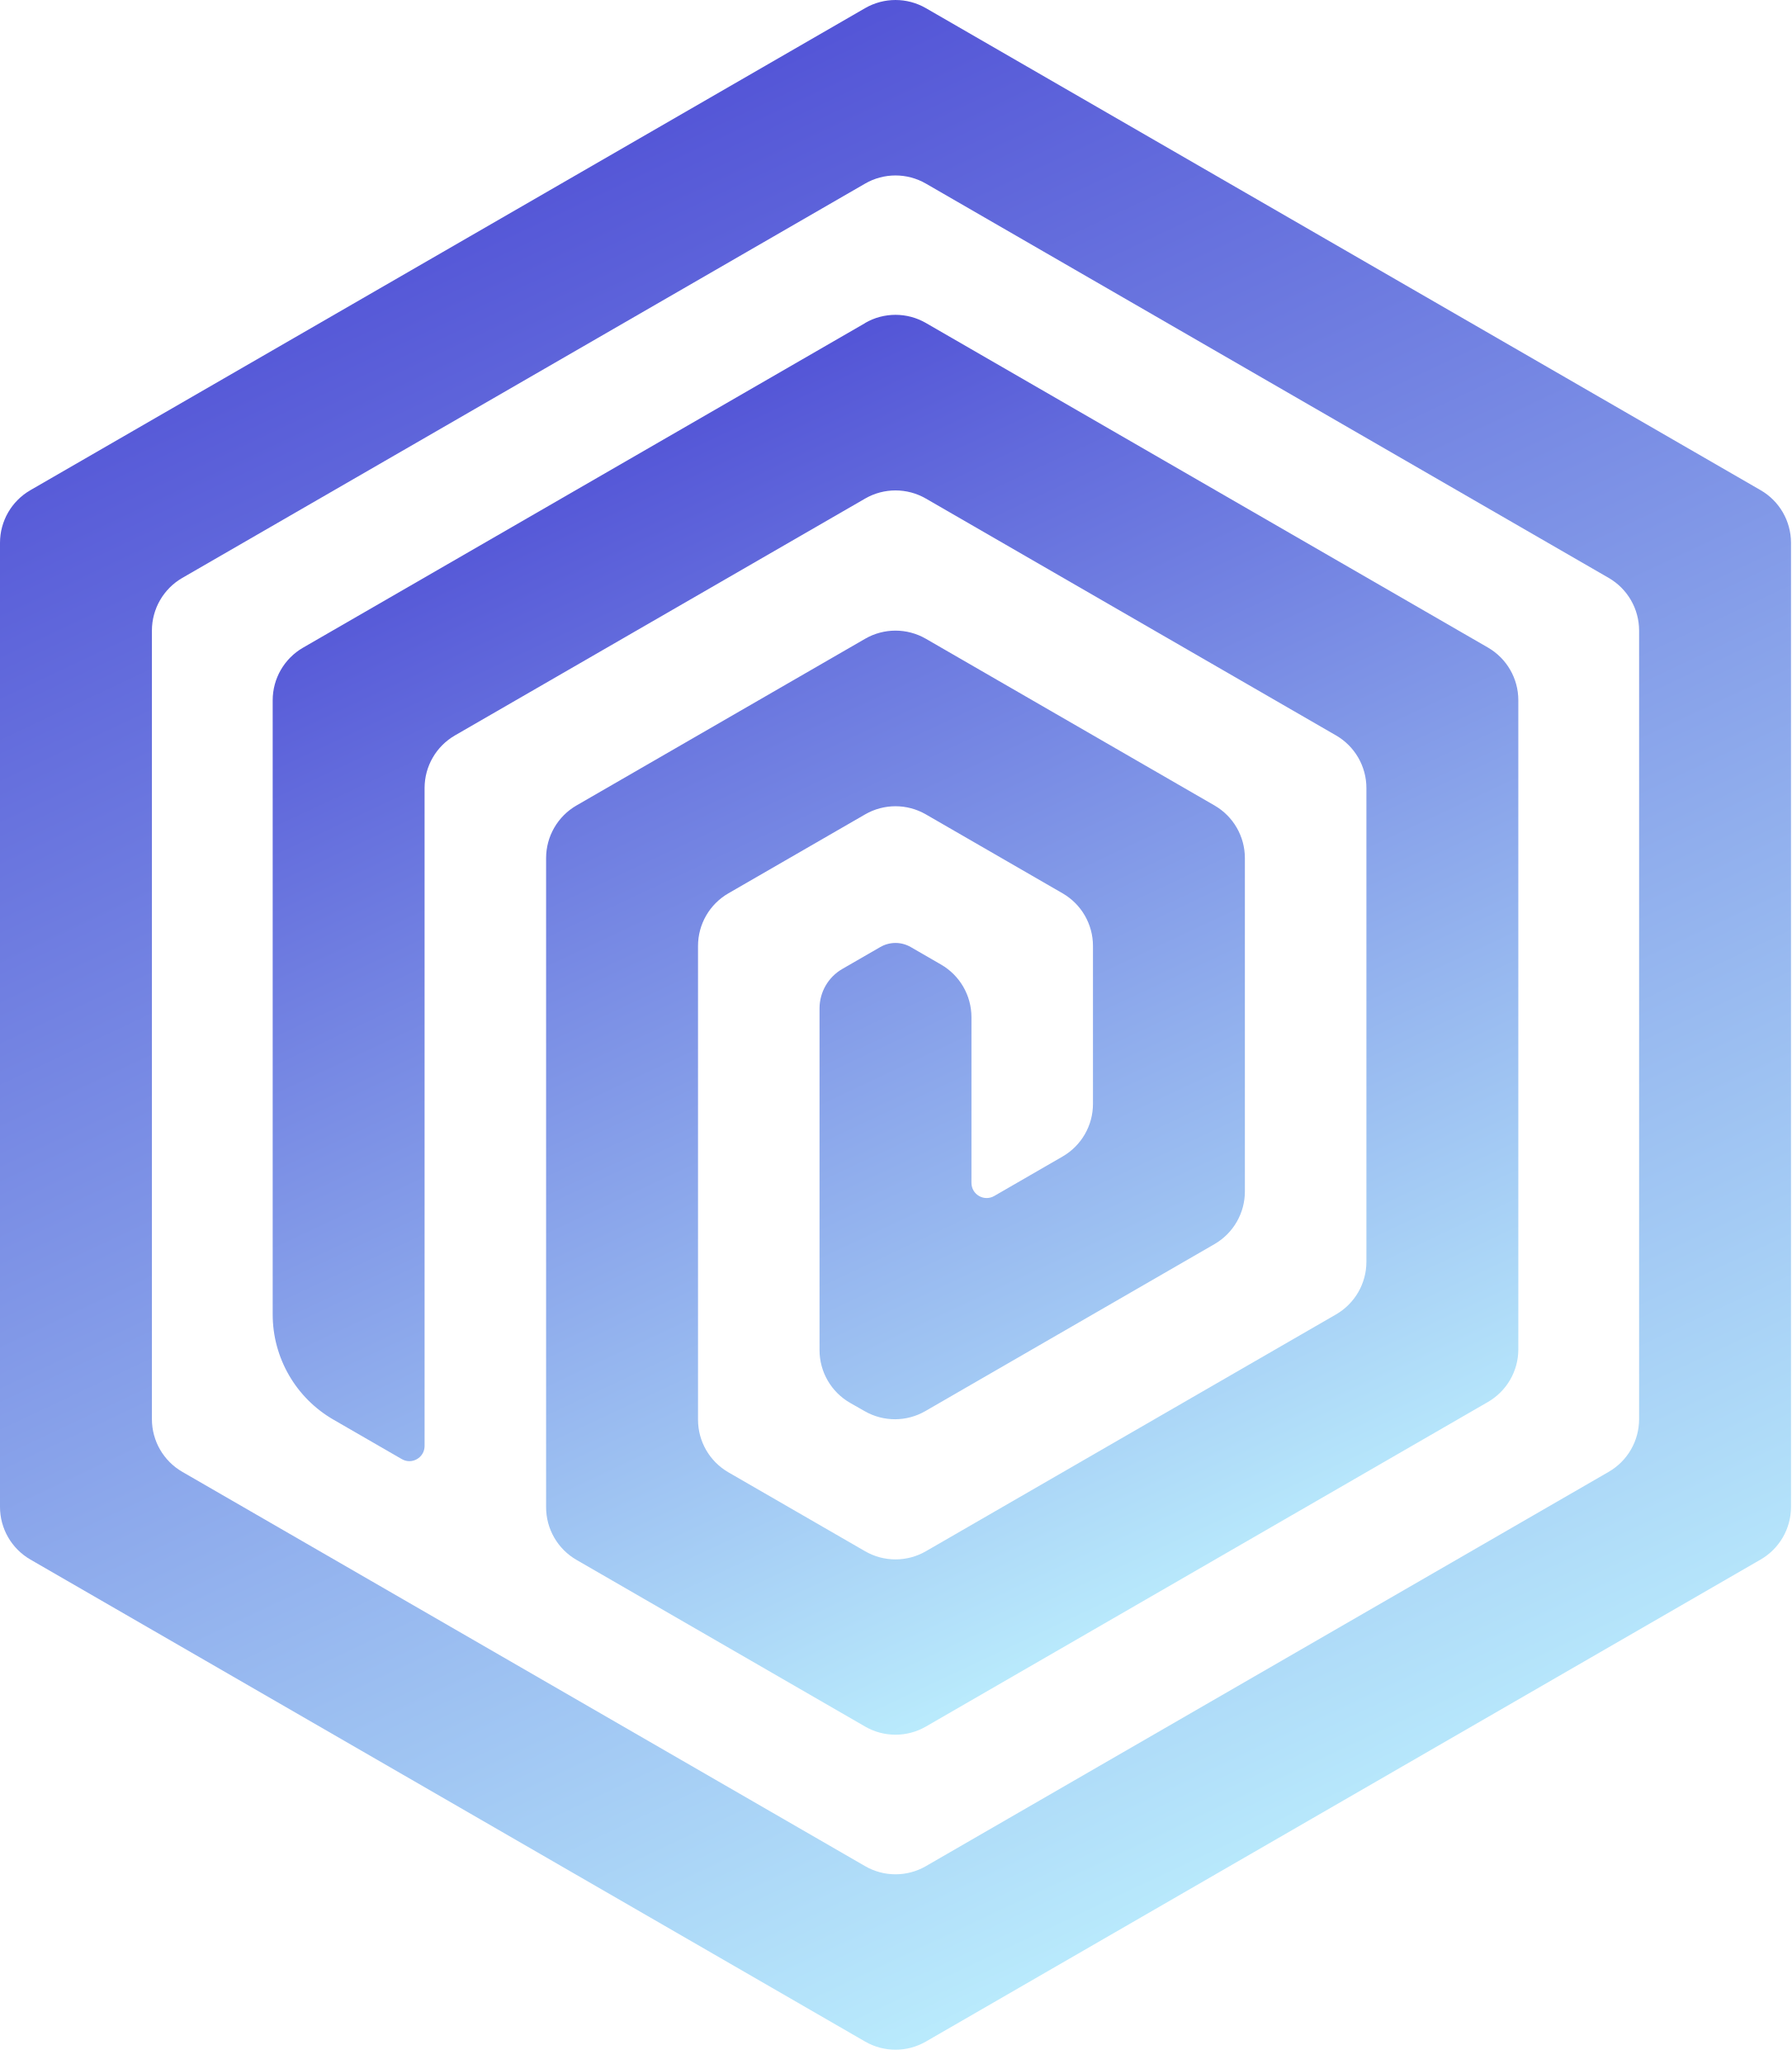
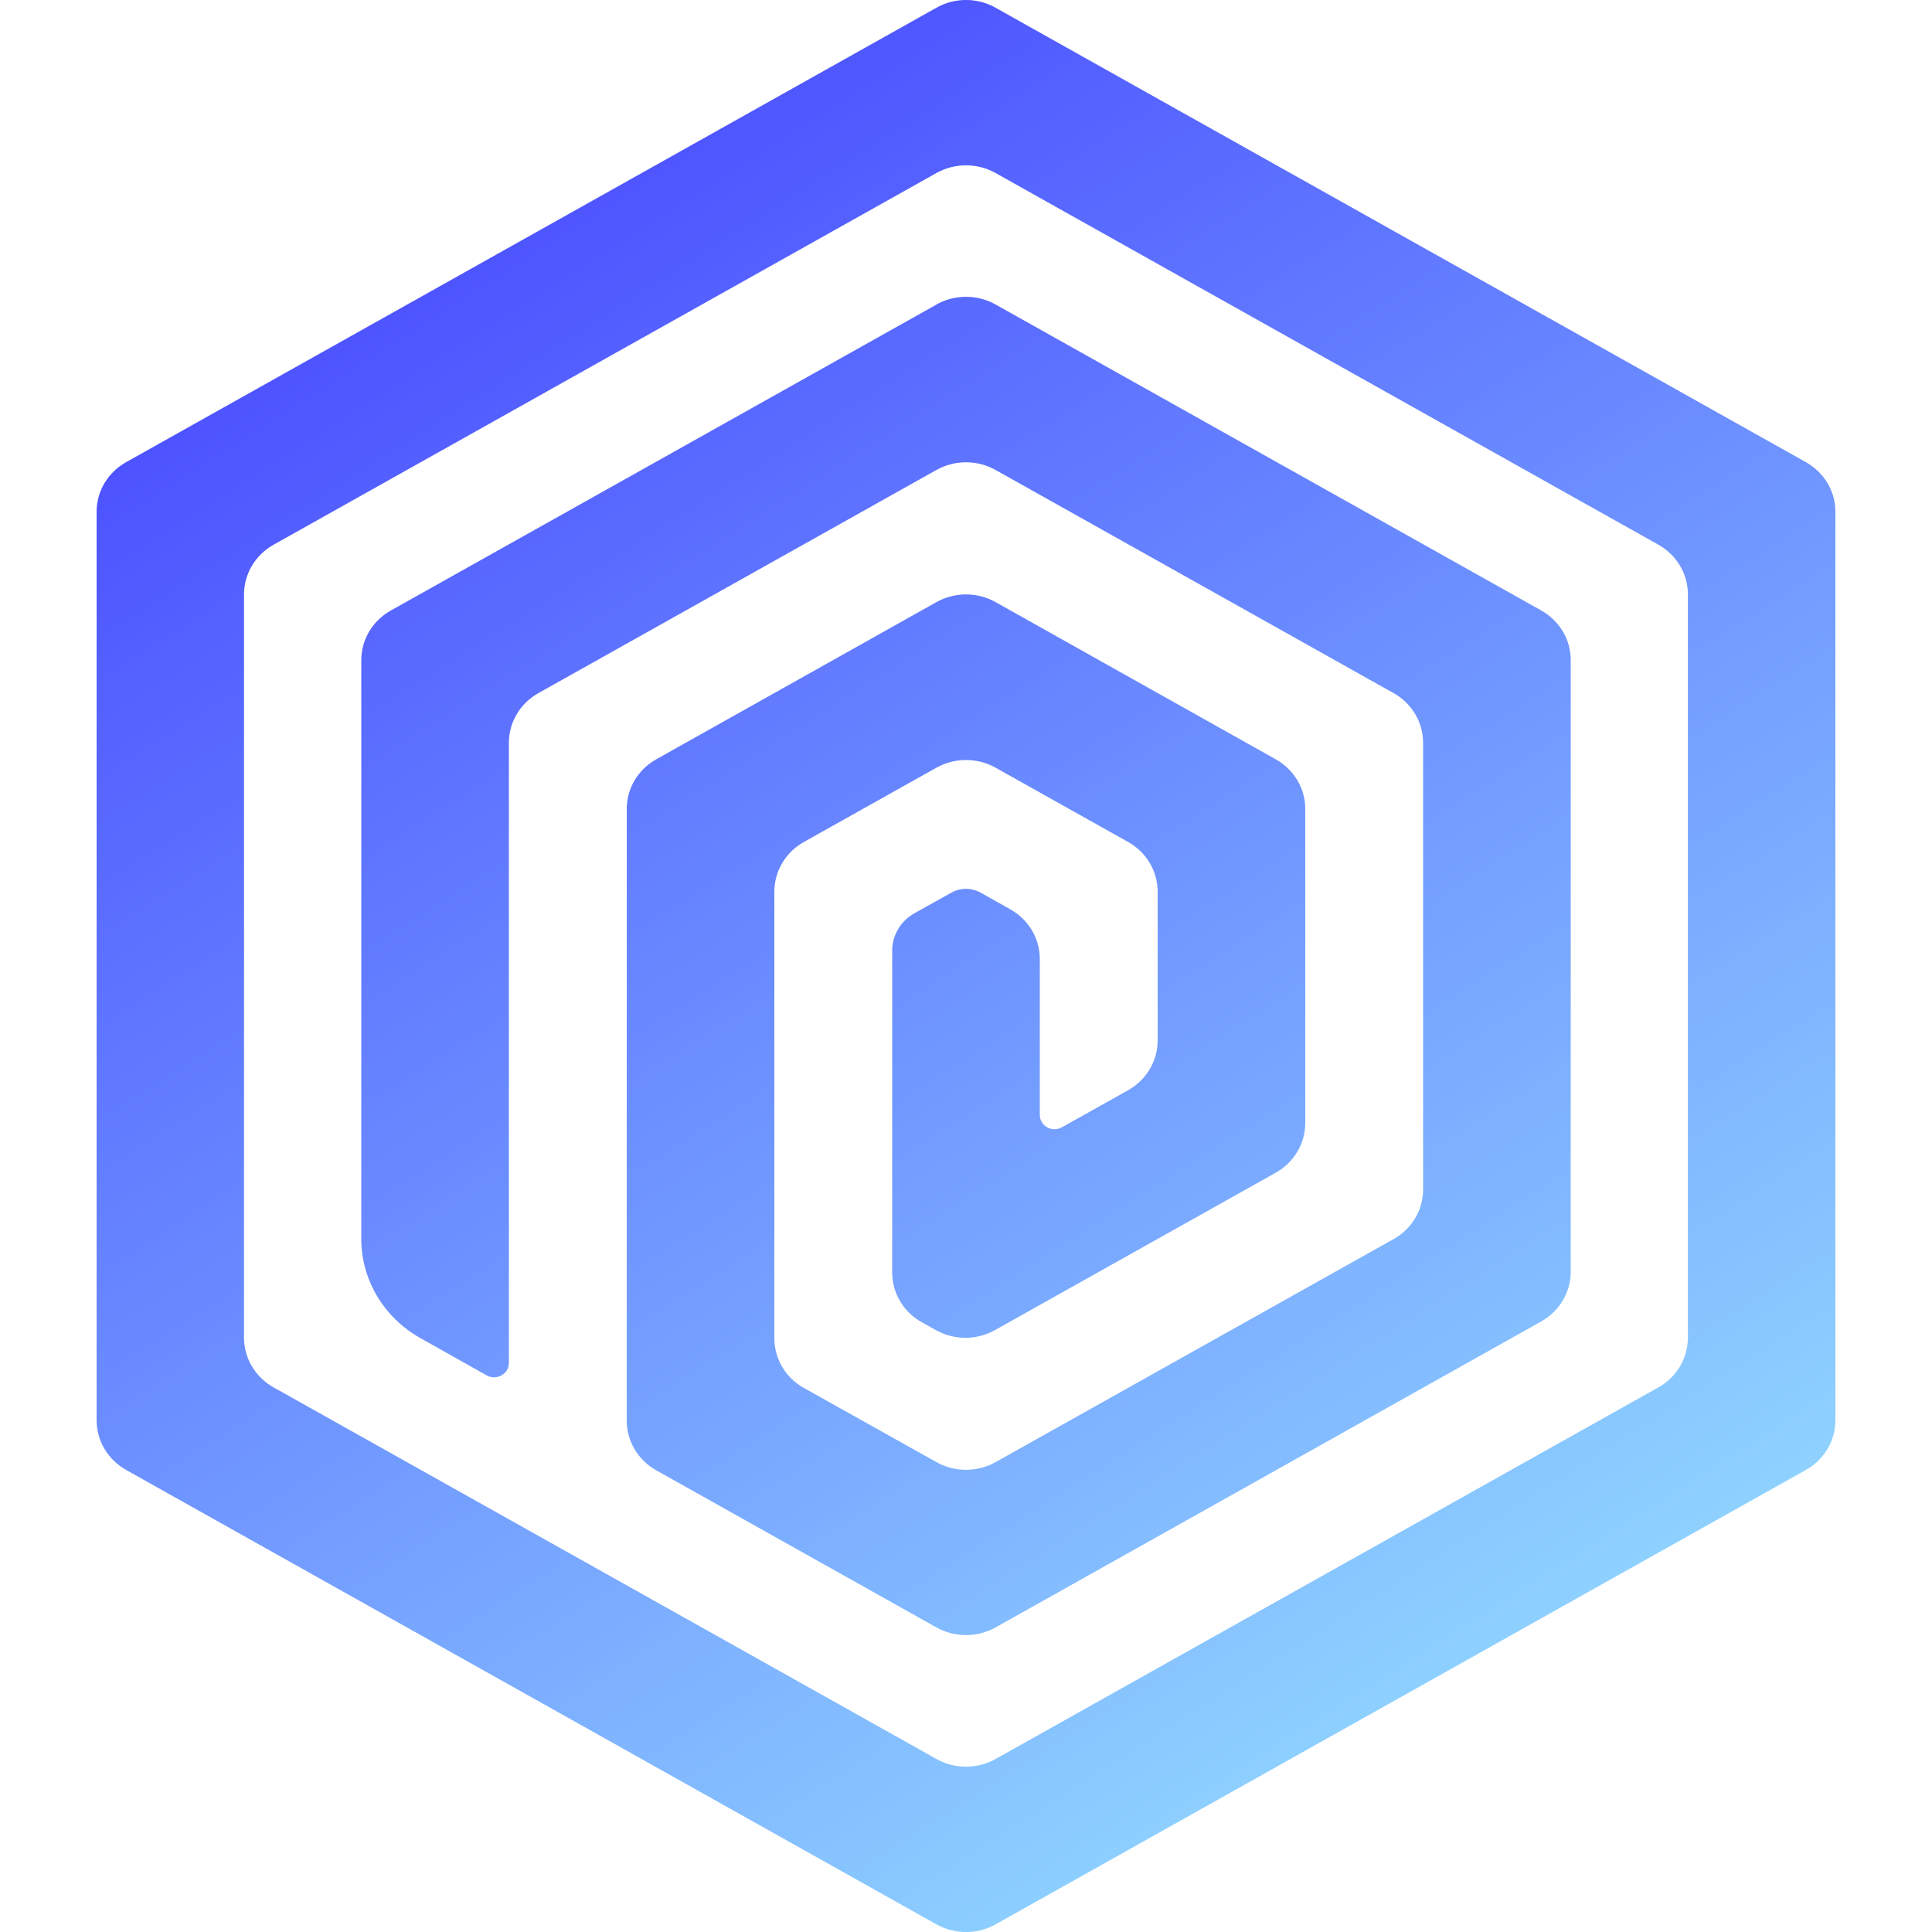
- <svg xmlns="http://www.w3.org/2000/svg" width="125" height="144" viewBox="0 0 125 144" fill="none">
-   <path d="M60.37 142.435L2.12 108.805C0.808 108.047 0 106.648 0 105.132V37.872C0 36.356 0.808 34.956 2.12 34.199L60.37 0.568C61.682 -0.189 63.298 -0.189 64.61 0.568L122.86 34.199C124.172 34.956 124.98 36.356 124.98 37.872V105.132C124.98 106.648 124.172 108.047 122.86 108.805L64.61 142.435C63.298 143.193 61.682 143.193 60.37 142.435ZM12.721 102.686L60.37 130.197C61.682 130.955 63.298 130.955 64.61 130.197L112.259 102.686C113.571 101.928 114.38 100.529 114.38 99.013V43.993C114.38 42.478 113.571 41.078 112.259 40.32L64.61 12.809C63.298 12.052 61.682 12.052 60.37 12.809L12.721 40.32C11.409 41.078 10.601 42.478 10.601 43.993V99.013C10.601 100.529 11.409 101.928 12.721 102.686Z" fill="url(#paint0_linear_1401_1105)" />
-   <path d="M60.37 22.541L21.148 45.186C19.836 45.944 19.028 47.343 19.028 48.859V91.701C19.028 94.73 20.644 97.531 23.268 99.045L28.038 101.798C28.746 102.206 29.628 101.697 29.628 100.881V54.981C29.628 53.465 30.436 52.066 31.748 51.308L60.37 34.784C61.681 34.026 63.298 34.026 64.61 34.784L93.231 51.308C94.543 52.066 95.351 53.465 95.351 54.981V88.031C95.351 89.547 94.543 90.946 93.231 91.704L64.61 108.227C63.298 108.985 61.681 108.985 60.37 108.227L50.829 102.72C49.517 101.962 48.709 100.563 48.709 99.047V65.998C48.709 64.482 49.517 63.082 50.829 62.325L60.37 56.818C61.681 56.06 63.298 56.06 64.61 56.818L74.15 62.325C75.462 63.082 76.27 64.482 76.27 65.998V77.014C76.27 78.53 75.462 79.929 74.15 80.687L69.38 83.441C68.672 83.849 67.79 83.34 67.79 82.524V75.747V70.969C67.79 69.453 66.982 68.054 65.67 67.296L63.55 66.072C62.892 65.693 62.087 65.693 61.43 66.072L58.779 67.601C57.796 68.168 57.189 69.22 57.189 70.354V71.502V94.195C57.189 95.716 58.006 97.121 59.325 97.876L60.348 98.459C61.657 99.206 63.266 99.204 64.573 98.448L84.751 86.798C86.063 86.04 86.871 84.641 86.871 83.125V59.868C86.871 58.352 86.063 56.953 84.751 56.195L64.61 44.566C63.298 43.808 61.681 43.808 60.37 44.566L40.229 56.195C38.917 56.953 38.108 58.352 38.108 59.868V105.156C38.108 106.672 38.917 108.071 40.229 108.829L60.37 120.458C61.681 121.216 63.298 121.216 64.61 120.458L103.832 97.812C105.143 97.054 105.952 95.655 105.952 94.139V48.851C105.952 47.335 105.143 45.936 103.832 45.178L64.61 22.533C63.298 21.775 61.681 21.775 60.37 22.533V22.541Z" fill="url(#paint1_linear_1401_1105)" />
+ <svg xmlns="http://www.w3.org/2000/svg" width="20" height="20" viewBox="0 0 20 20" fill="none">
+   <path d="M9.694 0.08C9.883 -0.027 10.117 -0.027 10.306 0.08L18.694 4.784C18.883 4.89 19 5.085 19 5.297V14.704C19 14.915 18.883 15.111 18.694 15.217L10.306 19.921C10.117 20.027 9.883 20.027 9.694 19.921L1.306 15.217C1.117 15.111 1 14.915 1 14.704V5.297C1 5.085 1.117 4.89 1.306 4.784L9.694 0.08ZM10.306 1.791C10.117 1.685 9.883 1.685 9.694 1.791L2.832 5.639C2.643 5.745 2.526 5.941 2.526 6.153V13.848C2.526 14.06 2.643 14.256 2.832 14.362L9.694 18.209C9.883 18.315 10.117 18.315 10.306 18.209L17.168 14.362C17.357 14.256 17.473 14.06 17.473 13.848V6.153C17.473 5.941 17.357 5.745 17.168 5.639L10.306 1.791ZM9.694 3.152C9.883 3.046 10.117 3.046 10.306 3.152L15.954 6.319C16.143 6.425 16.26 6.62 16.26 6.832V13.166C16.26 13.378 16.143 13.574 15.954 13.68L10.306 16.847C10.117 16.953 9.883 16.953 9.694 16.847L6.794 15.221C6.605 15.115 6.488 14.919 6.488 14.707V8.373C6.488 8.161 6.605 7.966 6.794 7.86L9.694 6.233C9.883 6.127 10.117 6.127 10.306 6.233L13.206 7.86C13.395 7.966 13.512 8.162 13.512 8.373V11.626C13.512 11.838 13.395 12.034 13.206 12.14L10.3 13.769C10.112 13.875 9.88 13.875 9.691 13.771L9.544 13.689C9.354 13.583 9.236 13.387 9.236 13.174V9.84C9.236 9.682 9.324 9.534 9.466 9.454L9.848 9.241C9.942 9.188 10.058 9.188 10.152 9.241L10.458 9.413C10.647 9.519 10.764 9.714 10.764 9.926V11.541C10.764 11.655 10.89 11.727 10.992 11.67L11.68 11.285C11.868 11.178 11.984 10.983 11.984 10.771V9.231C11.984 9.019 11.868 8.823 11.68 8.717L10.306 7.947C10.117 7.841 9.883 7.841 9.694 7.947L8.32 8.717C8.132 8.823 8.016 9.019 8.016 9.231V13.853C8.016 14.065 8.131 14.261 8.32 14.367L9.694 15.136C9.883 15.242 10.117 15.242 10.306 15.136L14.428 12.826C14.617 12.72 14.732 12.524 14.732 12.312V7.69C14.732 7.478 14.617 7.282 14.428 7.176L10.306 4.865C10.117 4.759 9.883 4.759 9.694 4.865L5.572 7.176C5.383 7.282 5.268 7.478 5.268 7.69V14.109C5.268 14.223 5.14 14.295 5.038 14.238L4.352 13.852C3.974 13.64 3.74 13.249 3.74 12.826V6.833C3.74 6.621 3.857 6.426 4.046 6.32L9.694 3.153V3.152Z" fill="url(#paint0_linear_27805_53381)" />
  <defs>
-     <linearGradient id="paint0_linear_1401_1105" x1="26.642" y1="2.982" x2="91.601" y2="140.752" gradientUnits="userSpaceOnUse">
-       <stop stop-color="#4A47D3" />
-       <stop offset="1" stop-color="#C1F6FF" />
-     </linearGradient>
-     <linearGradient id="paint1_linear_1401_1105" x1="37.557" y1="24.03" x2="82.441" y2="119.605" gradientUnits="userSpaceOnUse">
-       <stop stop-color="#4A47D3" />
-       <stop offset="1" stop-color="#C1F6FF" />
+     <linearGradient id="paint0_linear_27805_53381" x1="5" y1="2" x2="15.5" y2="18.5" gradientUnits="userSpaceOnUse">
+       <stop stop-color="#4C51FF" />
+       <stop offset="1" stop-color="#92D9FF" />
    </linearGradient>
  </defs>
</svg>
